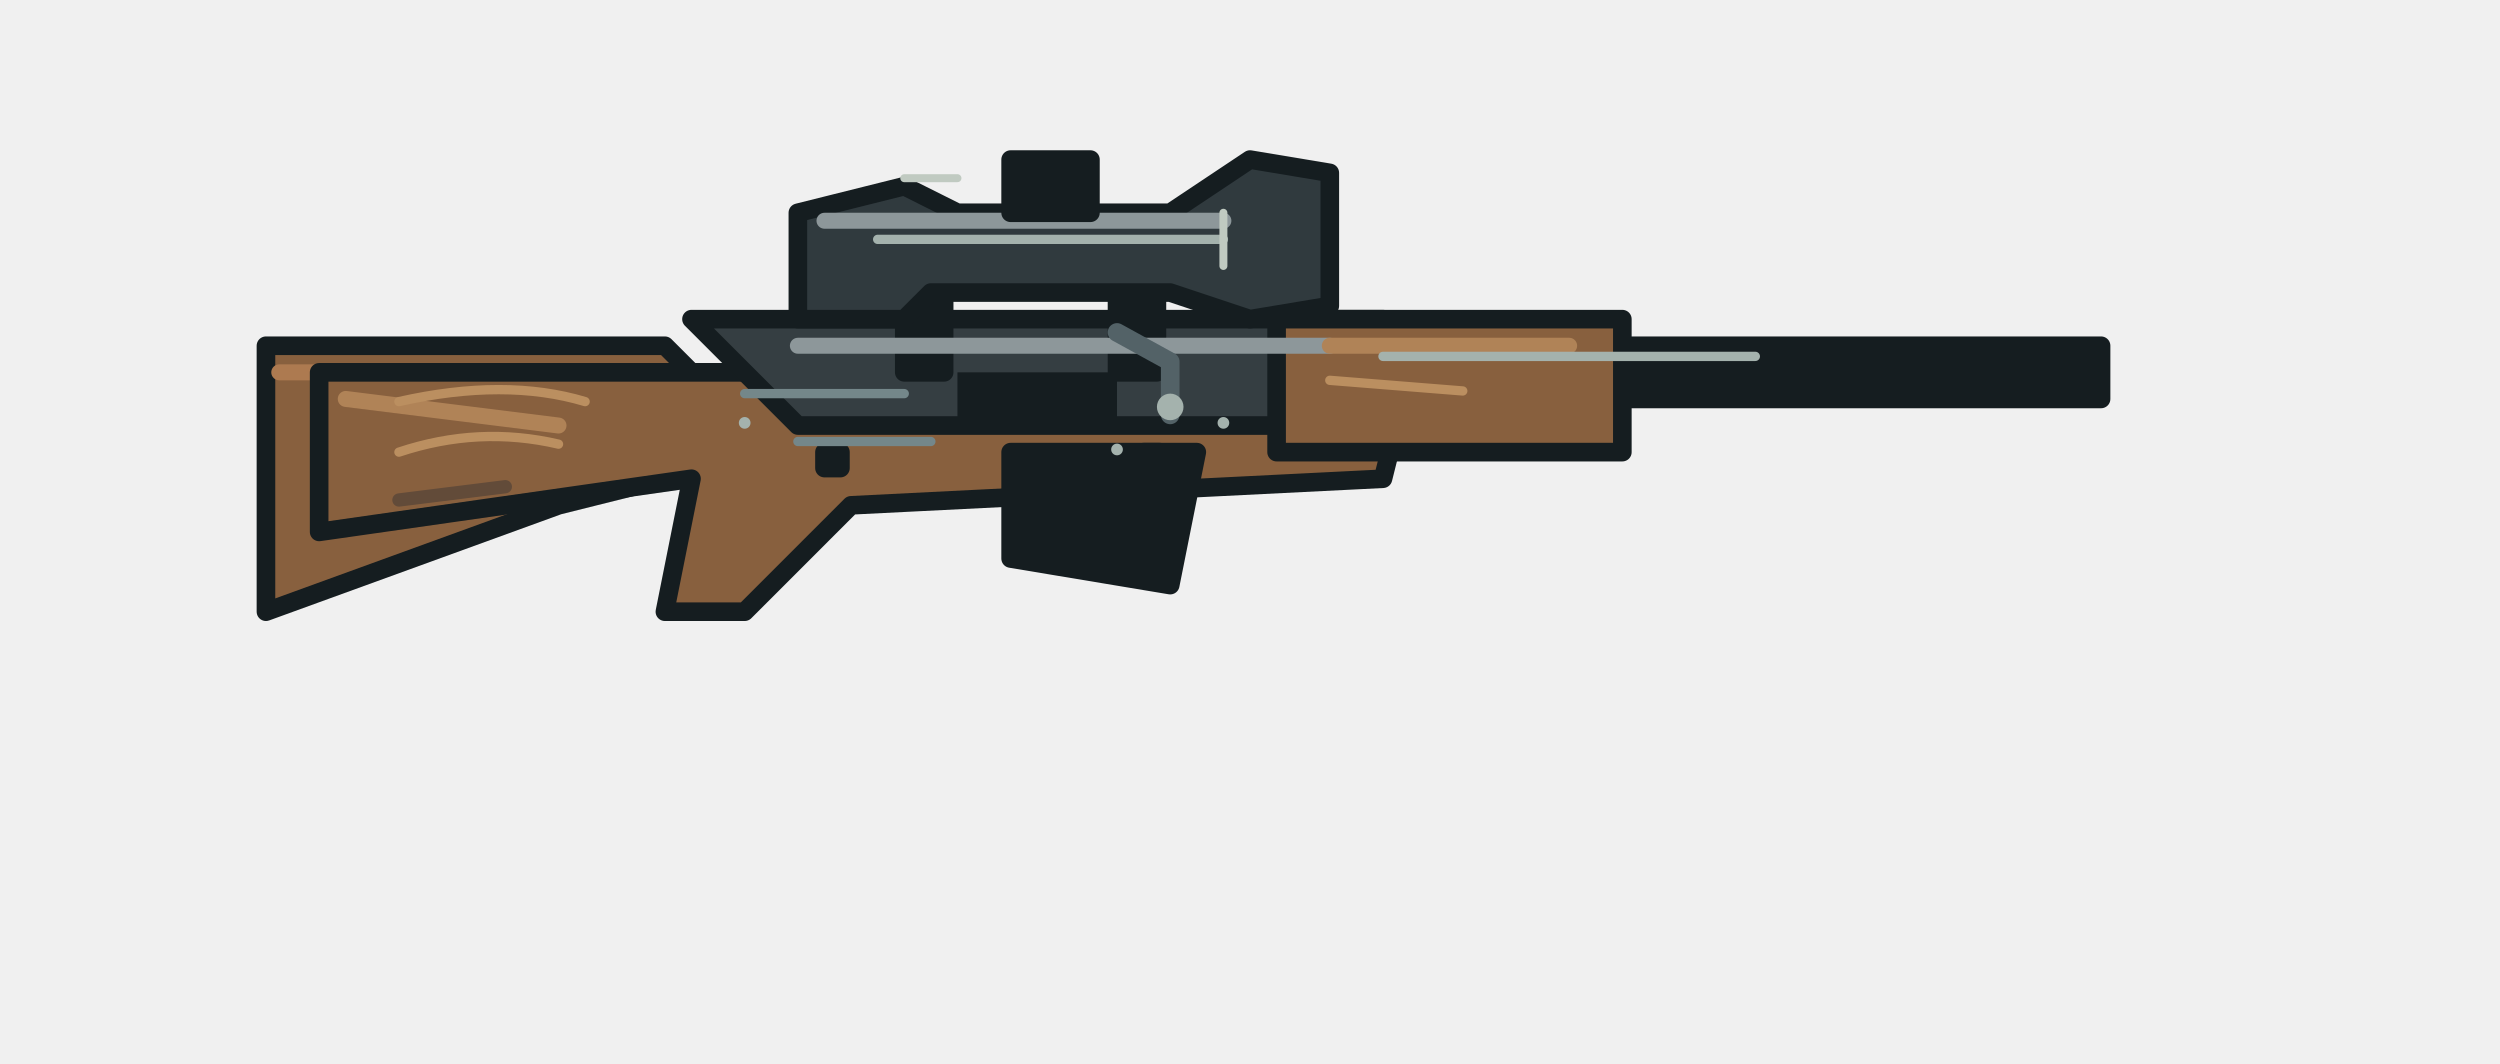
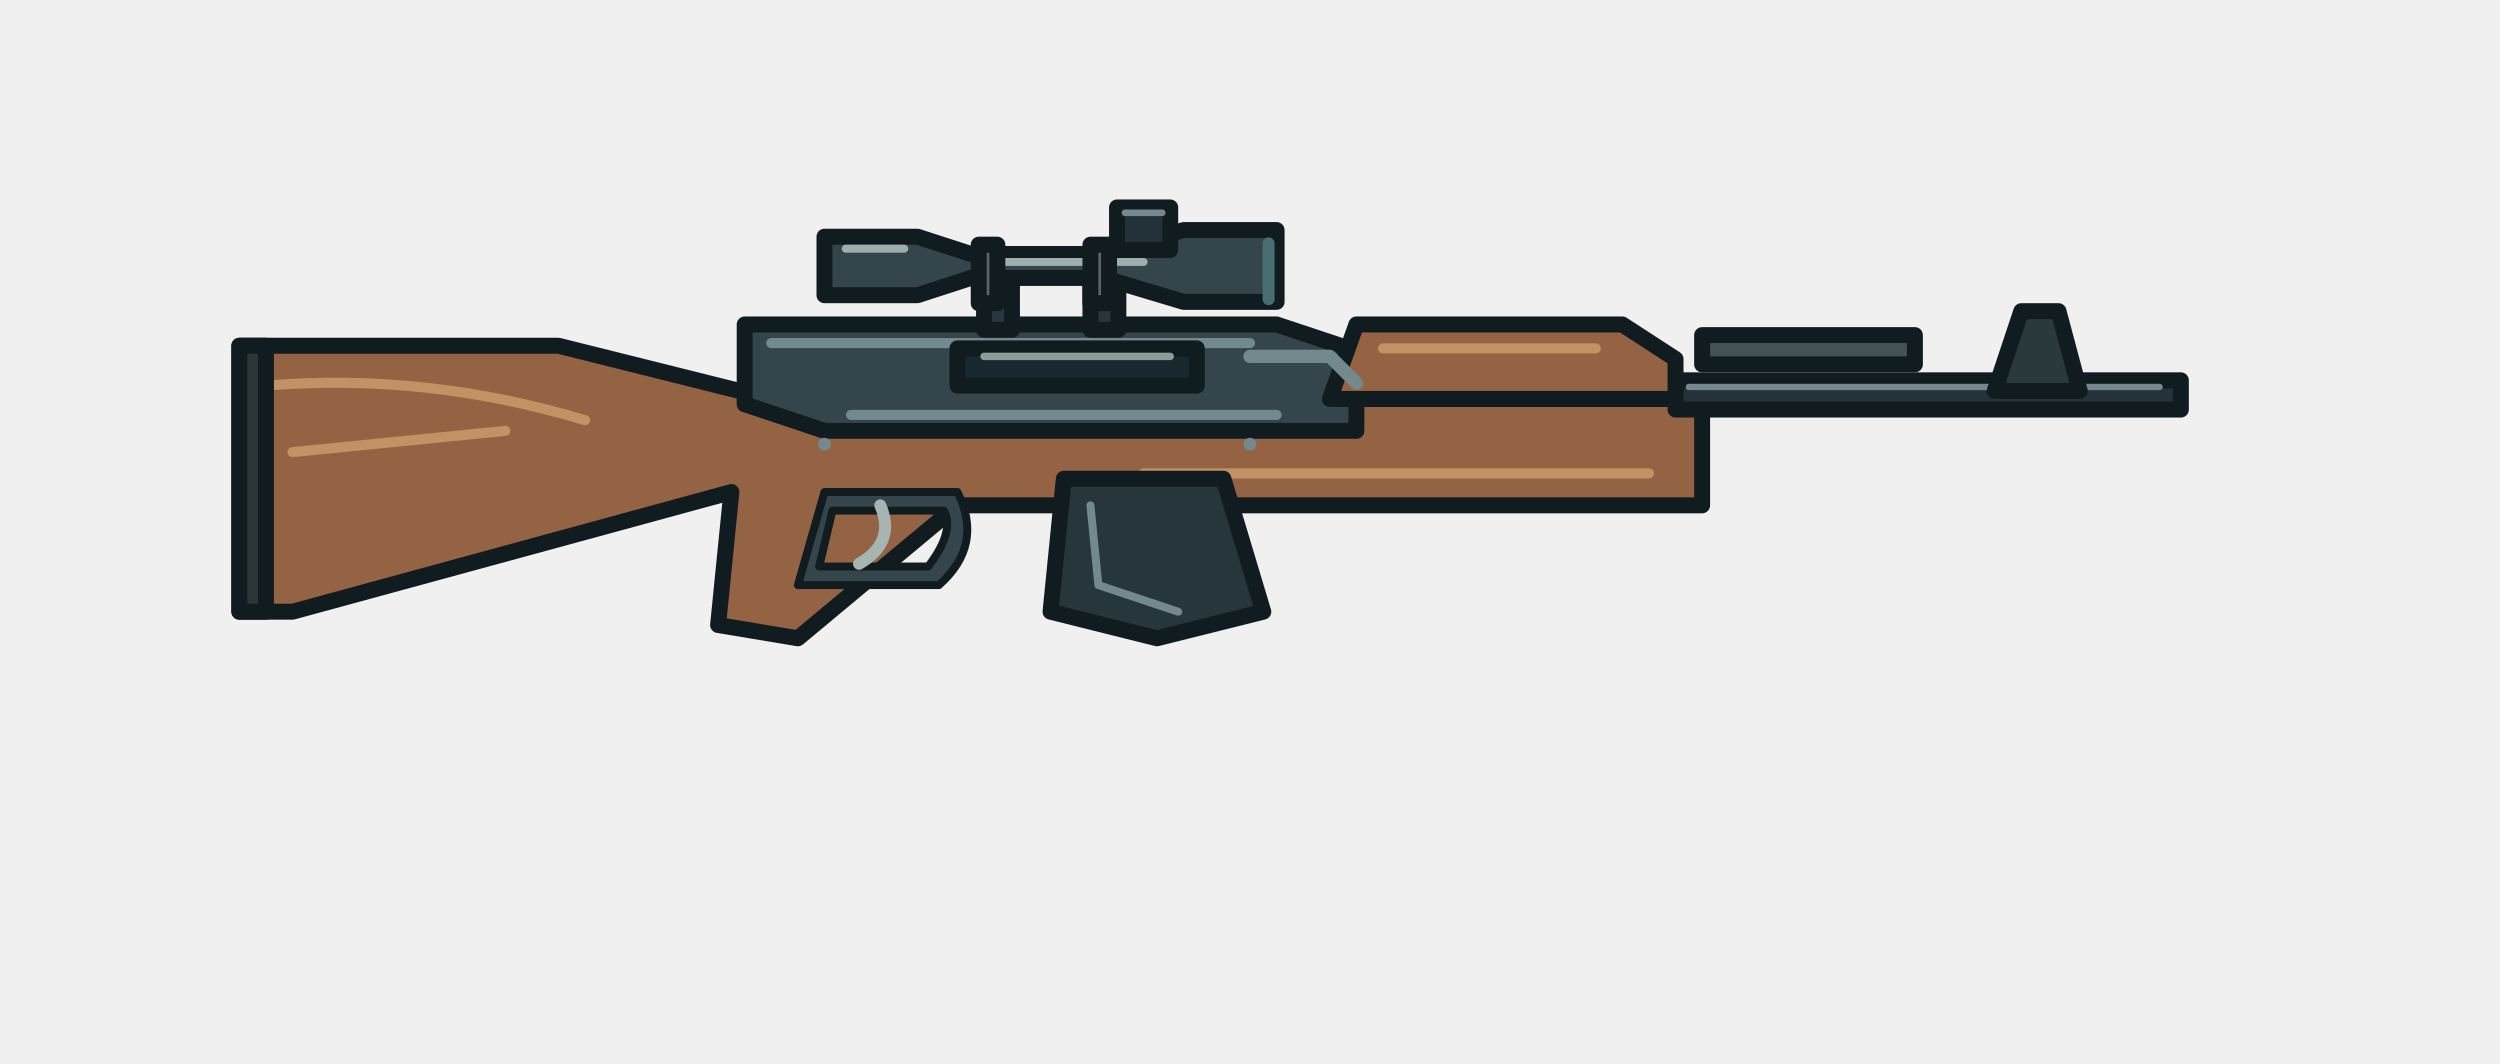
<svg xmlns="http://www.w3.org/2000/svg" width="752" height="320" viewBox="-18 -12 94 40">
  <g id="display_firearm">
-     <path d="M-8 1 L7 1 11 5 3 7 -8 11Z" fill="#88603e" stroke="#151d20" stroke-width="0.7" stroke-linejoin="round" stroke-linecap="round" />
-     <path d="M-7.5 2 L5 2" fill="none" stroke="#ad7a50" stroke-width="0.6" stroke-linejoin="round" stroke-linecap="round" />
-     <path d="M-6 2 H35 L34 6 14 7 10 11 H7 L8 6 -6 8Z" fill="#88603e" stroke="#151d20" stroke-width="0.7" stroke-linejoin="round" stroke-linecap="round" />
-     <path d="M8 0 H34 L38 2 V4 H12Z" fill="#353e42" stroke="#151d20" stroke-width="0.7" stroke-linejoin="round" stroke-linecap="round" />
-     <path d="M36 1 h25 v2 h-25Z" fill="#151d20" stroke="#151d20" stroke-width="0.7" stroke-linejoin="round" stroke-linecap="round" />
-     <path d="M30 0 h13 v5 h-13Z" fill="#88603e" stroke="#151d20" stroke-width="0.7" stroke-linejoin="round" stroke-linecap="round" />
-     <path d="M20 5 H27 L26 10 20 9Z" fill="#151d20" stroke="#151d20" stroke-width="0.7" stroke-linejoin="round" stroke-linecap="round" />
-     <path d="M16 -2 h1.5 v4 h-1.5Z" fill="#151d20" stroke="#151d20" stroke-width="0.7" stroke-linejoin="round" stroke-linecap="round" />
-     <path d="M24 -2 h1.5 v4 h-1.5Z" fill="#151d20" stroke="#151d20" stroke-width="0.7" stroke-linejoin="round" stroke-linecap="round" />
-     <path d="M12 -4 l4 -1 2 1 h8 l3 -2 3 .5 v5 l-3 .5 -3 -1 H17 l-1 1 h-4Z" fill="#303a3e" stroke="#151d20" stroke-width="0.7" stroke-linejoin="round" stroke-linecap="round" />
-     <path d="M13 -3.7 H28" fill="none" stroke="#8d979a" stroke-width="0.6" stroke-linejoin="round" stroke-linecap="round" />
-     <path d="M20 -6 h3 v2 h-3Z" fill="#151d20" stroke="#151d20" stroke-width="0.7" stroke-linejoin="round" stroke-linecap="round" />
-     <path d="M18 2 h6 v2 h-6Z" fill="#151d20" stroke="none" stroke-width="0.7" stroke-linejoin="round" stroke-linecap="round" />
-     <path d="M12 1 H32" fill="none" stroke="#8d979a" stroke-width="0.6" stroke-linejoin="round" stroke-linecap="round" />
-     <path d="M13 5 h0.6 v0.6 h-0.6Z" fill="#8d979a" stroke="#151d20" stroke-width="0.7" stroke-linejoin="round" stroke-linecap="round" />
-     <path d="M25 5 h0.6 v0.6 h-0.6Z" fill="#8d979a" stroke="#151d20" stroke-width="0.7" stroke-linejoin="round" stroke-linecap="round" />
-     <path d="M-5 3 L3 4 M32 1 H41" fill="none" stroke="#b08357" stroke-width="0.6" stroke-linejoin="round" stroke-linecap="round" />
-     <path d="M10 2.8 H16 M12 4.6 H17" fill="none" stroke="#74878a" stroke-width="0.35" stroke-linejoin="round" stroke-linecap="round" />
-     <circle cx="10" cy="3.9" r="0.22" fill="#a4b2ad" />
-     <circle cx="24" cy="4.9" r="0.22" fill="#a4b2ad" />
-     <circle cx="28" cy="3.9" r="0.22" fill="#a4b2ad" />
+     <path d="M-9 1H3l8 2H46v4H18l-6 5 -3 -.5 .5 -5L-7 11h-2Z" fill="#936344" stroke="#111c20" stroke-width="0.6" stroke-linejoin="round" stroke-linecap="round" />
    <defs>
-       <clipPath id="furniture_grain">
-         <path d="M-8 1 L7 1 11 5 3 7 -8 11Z" fill="#88603e" stroke="none" stroke-width="0.7" stroke-linejoin="round" stroke-linecap="round" />
-         <path d="M-6 2 H35 L34 6 14 7 10 11 H7 L8 6 -6 8Z" fill="#88603e" stroke="none" stroke-width="0.7" stroke-linejoin="round" stroke-linecap="round" />
-         <path d="M30 0 h13 v5 h-13Z" fill="#88603e" stroke="none" stroke-width="0.7" stroke-linejoin="round" stroke-linecap="round" />
+       <clipPath id="wood_1">
+         <path d="M-9 1H3l8 2H46v4H18l-6 5 -3 -.5 .5 -5L-7 11h-2Z" fill="white" stroke="none" stroke-width="0" stroke-linejoin="round" stroke-linecap="round" />
      </clipPath>
    </defs>
-     <g clip-path="url(#furniture_grain)">
-       <path d="M-3 3.1 Q1 2.2 4 3.1 M-3 5 Q0 4 3 4.7 M32 2.3 L37 2.7" fill="none" stroke="#bb8f60" stroke-width="0.35" stroke-linejoin="round" stroke-linecap="round" />
-       <path d="M-3 6.8 L1 6.3" fill="none" stroke="#624b39" stroke-width="0.5" stroke-linejoin="round" stroke-linecap="round" />
+     <g clip-path="url(#wood_1)">
+       <path d="M-8 2.5Q-2 2 4 3.8 M-7 5l8 -.8 M25 5.8H44" fill="none" stroke="#c19263" stroke-width="0.38" stroke-linejoin="round" stroke-linecap="round" />
    </g>
-     <path d="M15 -3 H28 M34 1.4 H48" fill="none" stroke="#a4b2ad" stroke-width="0.35" stroke-linejoin="round" stroke-linecap="round" />
-     <path d="M24 .5 l2 1.1 v2" fill="none" stroke="#536267" stroke-width="0.7" stroke-linejoin="round" stroke-linecap="round" />
-     <circle cx="26" cy="3.3" r="0.5" fill="#a4b2ad" />
-     <path d="M16 -5.3 h2 M28 -4 v2" fill="none" stroke="#c0cac1" stroke-width="0.3" stroke-linejoin="round" stroke-linecap="round" />
+     <path d="M-9 1h1v10h-1Z" fill="#2c3636" stroke="#111c20" stroke-width="0.6" stroke-linejoin="round" stroke-linecap="round" />
+     <path d="M13 6.5H18Q19 8.5 17.3 10.0H12Z M13.3 7.2L12.8 9.3H16.9Q17.9 8.0 17.5 7.2Z" fill="#34464c" stroke="#111c20" stroke-width="0.3" stroke-linejoin="round" stroke-linecap="round" fill-rule="evenodd" />
+     <path d="M15.1 7.0q.6 1.4 -.8 2.2" fill="none" stroke="#a6b4b2" stroke-width="0.45" stroke-linejoin="round" stroke-linecap="round" />
+     <path d="M45 2.3h19v1.1h-19Z" fill="#243339" stroke="#111c20" stroke-width="0.6" stroke-linejoin="round" stroke-linecap="round" />
+     <path d="M45.5 2.55H63.2" fill="none" stroke="#73898e" stroke-width="0.24" stroke-linejoin="round" stroke-linecap="round" />
+     <path d="M10 .2H30l3 1v3H13l-3 -1Z" fill="#34464c" stroke="#111c20" stroke-width="0.6" stroke-linejoin="round" stroke-linecap="round" />
+     <path d="M11 .9H29 M14 3.6H30" fill="none" stroke="#73898e" stroke-width="0.38" stroke-linejoin="round" stroke-linecap="round" />
+     <path d="M18 1.1h9v1.4h-9Z" fill="#17282f" stroke="#111c20" stroke-width="0.6" stroke-linejoin="round" stroke-linecap="round" />
+     <path d="M19 1.4h7" fill="none" stroke="#8e9b97" stroke-width="0.28" stroke-linejoin="round" stroke-linecap="round" />
+     <circle cx="13" cy="4.7" r="0.24" fill="#73898e" />
+     <circle cx="29" cy="4.7" r="0.24" fill="#73898e" />
+     <path d="M33 .2H43l2 1.3V3H32Z" fill="#936344" stroke="#111c20" stroke-width="0.6" stroke-linejoin="round" stroke-linecap="round" />
+     <defs>
+       <clipPath id="wood_15">
+         <path d="M33 .2H43l2 1.3V3H32Z" fill="white" stroke="none" stroke-width="0" stroke-linejoin="round" stroke-linecap="round" />
+       </clipPath>
+     </defs>
+     <g clip-path="url(#wood_15)">
+       <path d="M34 1.1H42" fill="none" stroke="#c19263" stroke-width="0.38" stroke-linejoin="round" stroke-linecap="round" />
+     </g>
+     <path d="M22 6h6l1.5 5 -4 1 -4 -1Z" fill="#26363b" stroke="#111c20" stroke-width="0.6" stroke-linejoin="round" stroke-linecap="round" />
+     <path d="M23 7l.3 3 3 1" fill="none" stroke="#73898e" stroke-width="0.3" stroke-linejoin="round" stroke-linecap="round" />
+     <path d="M46 0.6h8v1.1h-8Z" fill="#435256" stroke="#111c20" stroke-width="0.6" stroke-linejoin="round" stroke-linecap="round" />
+     <path d="M57 2.7l1 -3h1.4l.8 3Z" fill="#29393c" stroke="#111c20" stroke-width="0.6" stroke-linejoin="round" stroke-linecap="round" />
+     <path d="M19 -1.4h1.05v1.8h-1.05Z" fill="#27373d" stroke="#111c20" stroke-width="0.6" stroke-linejoin="round" stroke-linecap="round" />
+     <path d="M23 -1.4h1.05v1.8h-1.05Z" fill="#27373d" stroke="#111c20" stroke-width="0.6" stroke-linejoin="round" stroke-linecap="round" />
+     <path d="M13 -3.1h3.5l2 .65h5l3 -0.9h3.5v2.7h-3.5l-3 -0.9H18.5l-2 .65H13Z" fill="#34464c" stroke="#111c20" stroke-width="0.6" stroke-linejoin="round" stroke-linecap="round" />
+     <path d="M13.8 -2.65h2.2 M19 -2.15H25" fill="none" stroke="#9dafac" stroke-width="0.3" stroke-linejoin="round" stroke-linecap="round" />
+     <path d="M24 -4.2h2v1.6h-2Z" fill="#223238" stroke="#111c20" stroke-width="0.6" stroke-linejoin="round" stroke-linecap="round" />
+     <path d="M24.3 -4.0h1.4" fill="none" stroke="#73898e" stroke-width="0.25" stroke-linejoin="round" stroke-linecap="round" />
+     <path d="M18.8 -2.8h0.7v2.2h-0.7Z" fill="#56666a" stroke="#111c20" stroke-width="0.6" stroke-linejoin="round" stroke-linecap="round" />
+     <path d="M23 -2.8h0.7v2.2h-0.7Z" fill="#56666a" stroke="#111c20" stroke-width="0.6" stroke-linejoin="round" stroke-linecap="round" />
+     <path d="M29.7 -2.85v2.1" fill="none" stroke="#486e72" stroke-width="0.45" stroke-linejoin="round" stroke-linecap="round" />
+     <path d="M29 1.4h3l1 1" fill="none" stroke="#73898e" stroke-width="0.5" stroke-linejoin="round" stroke-linecap="round" />
  </g>
</svg>
